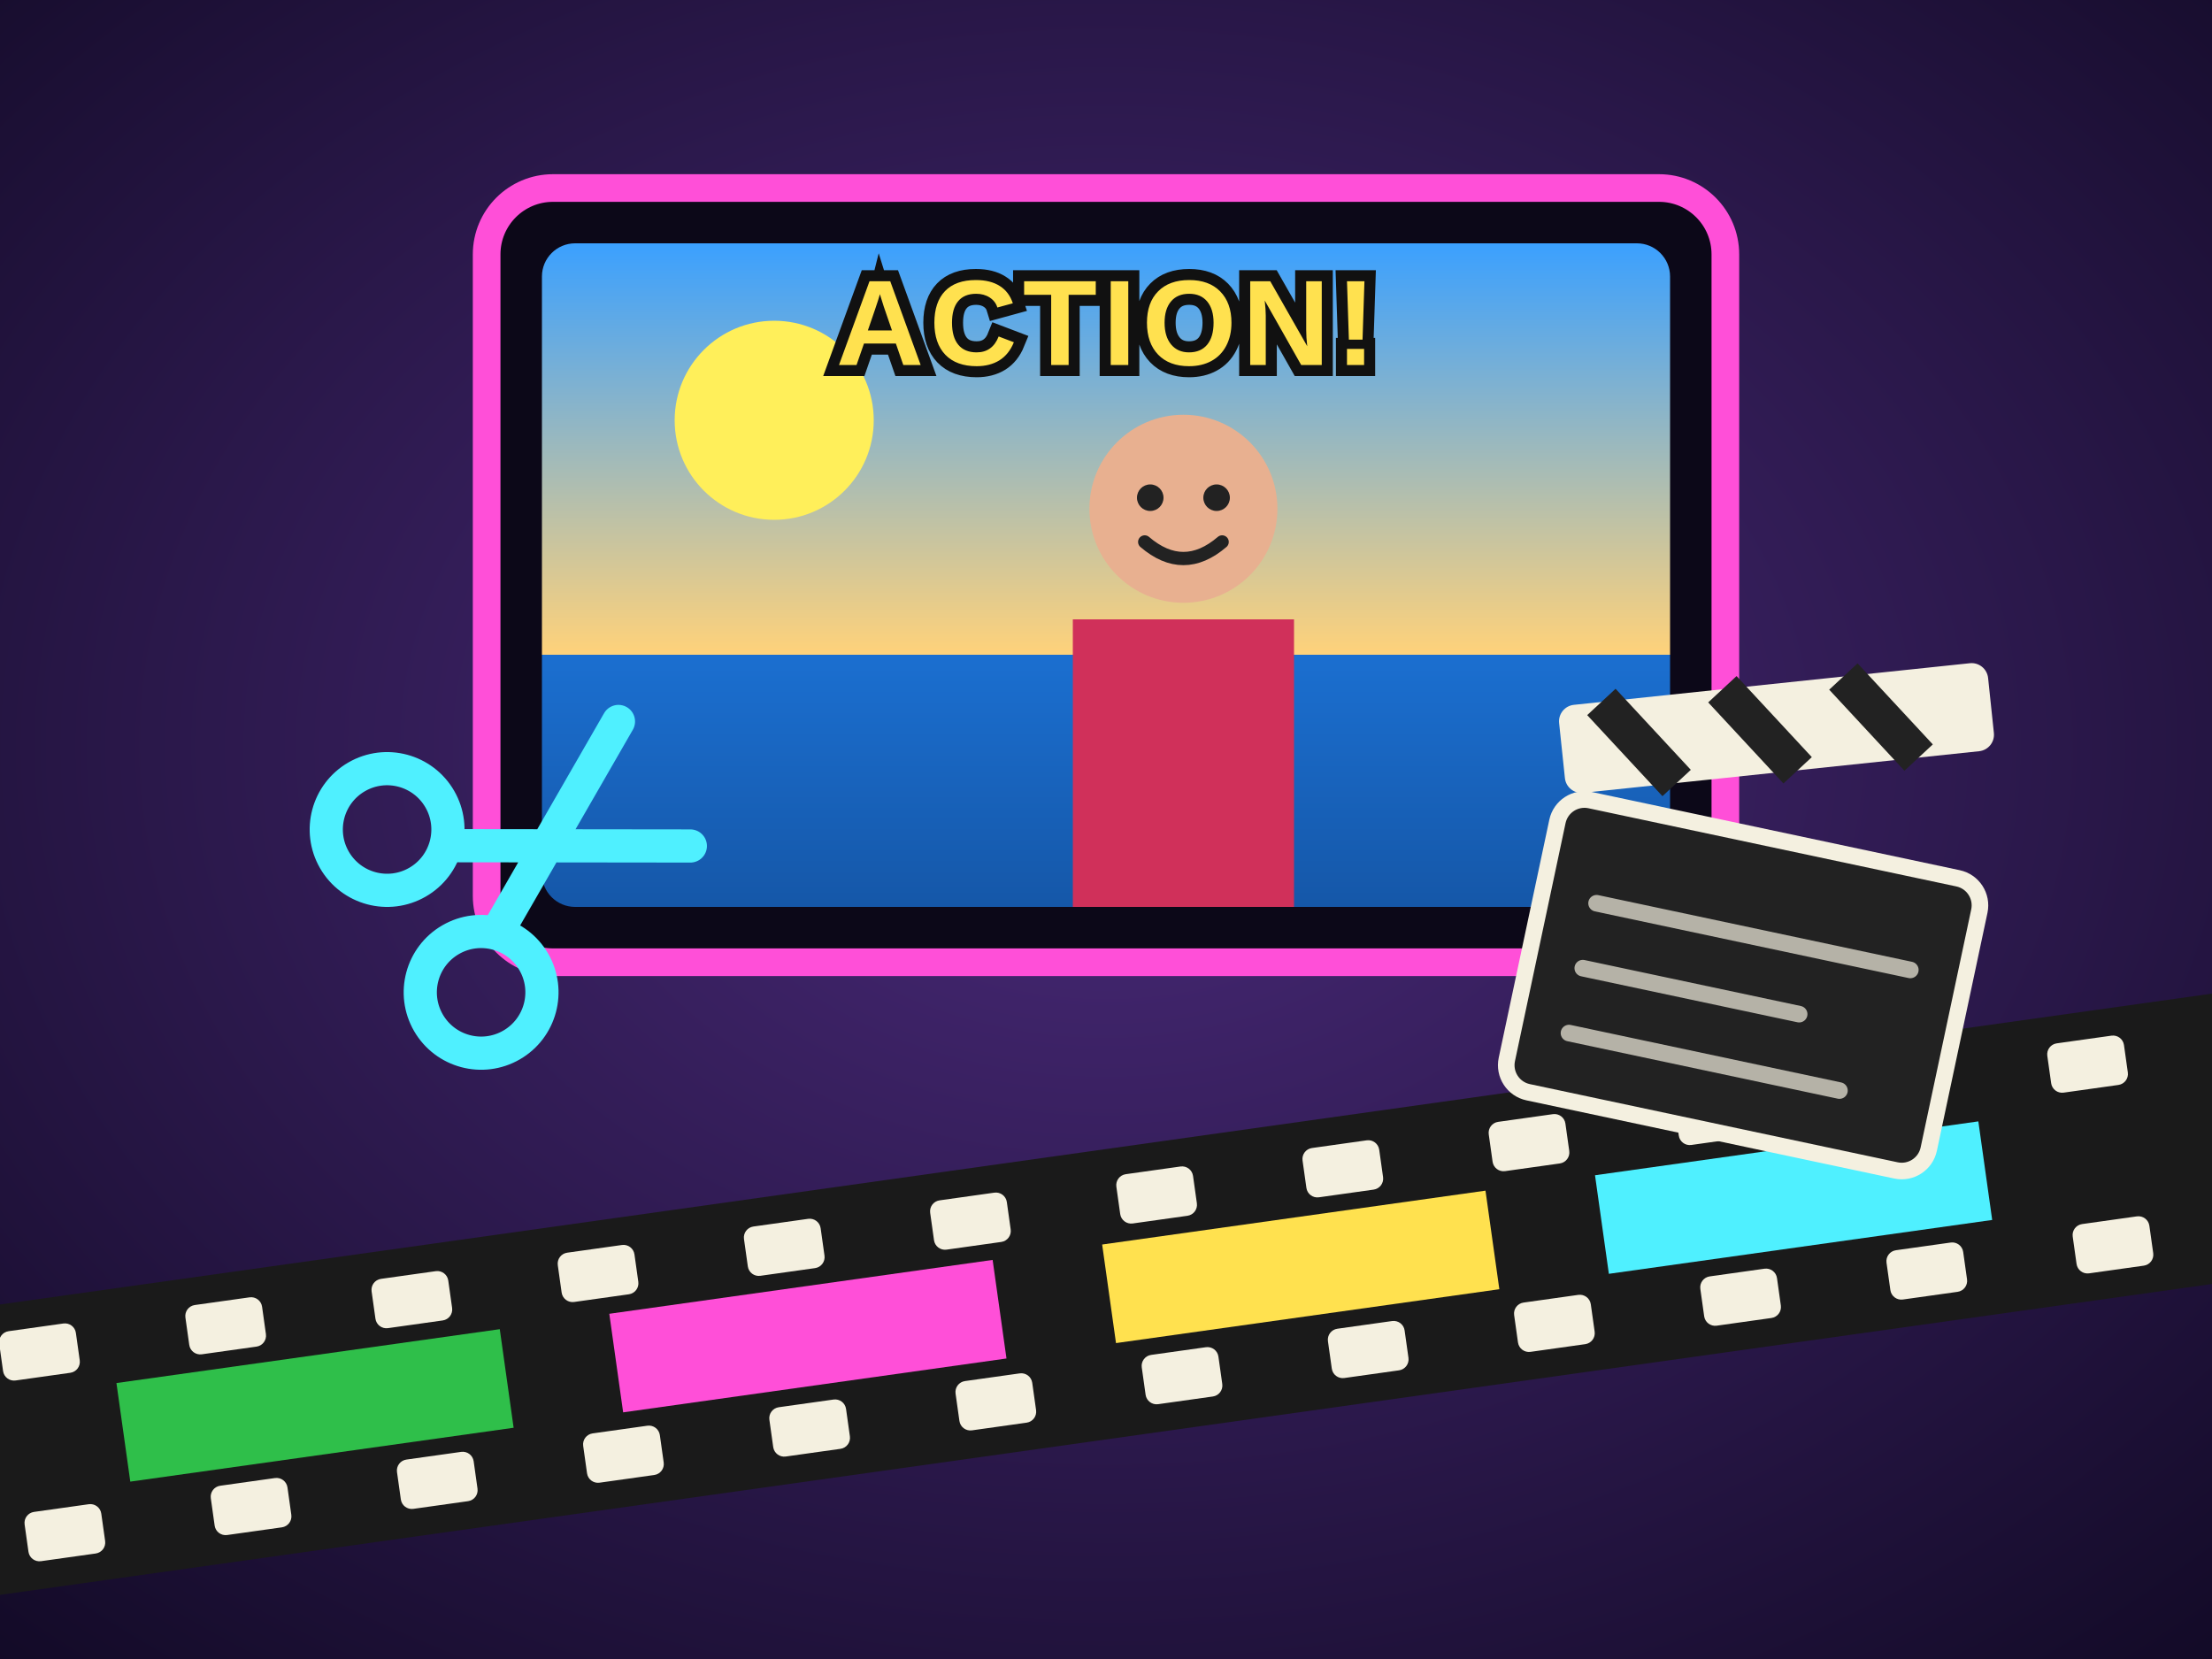
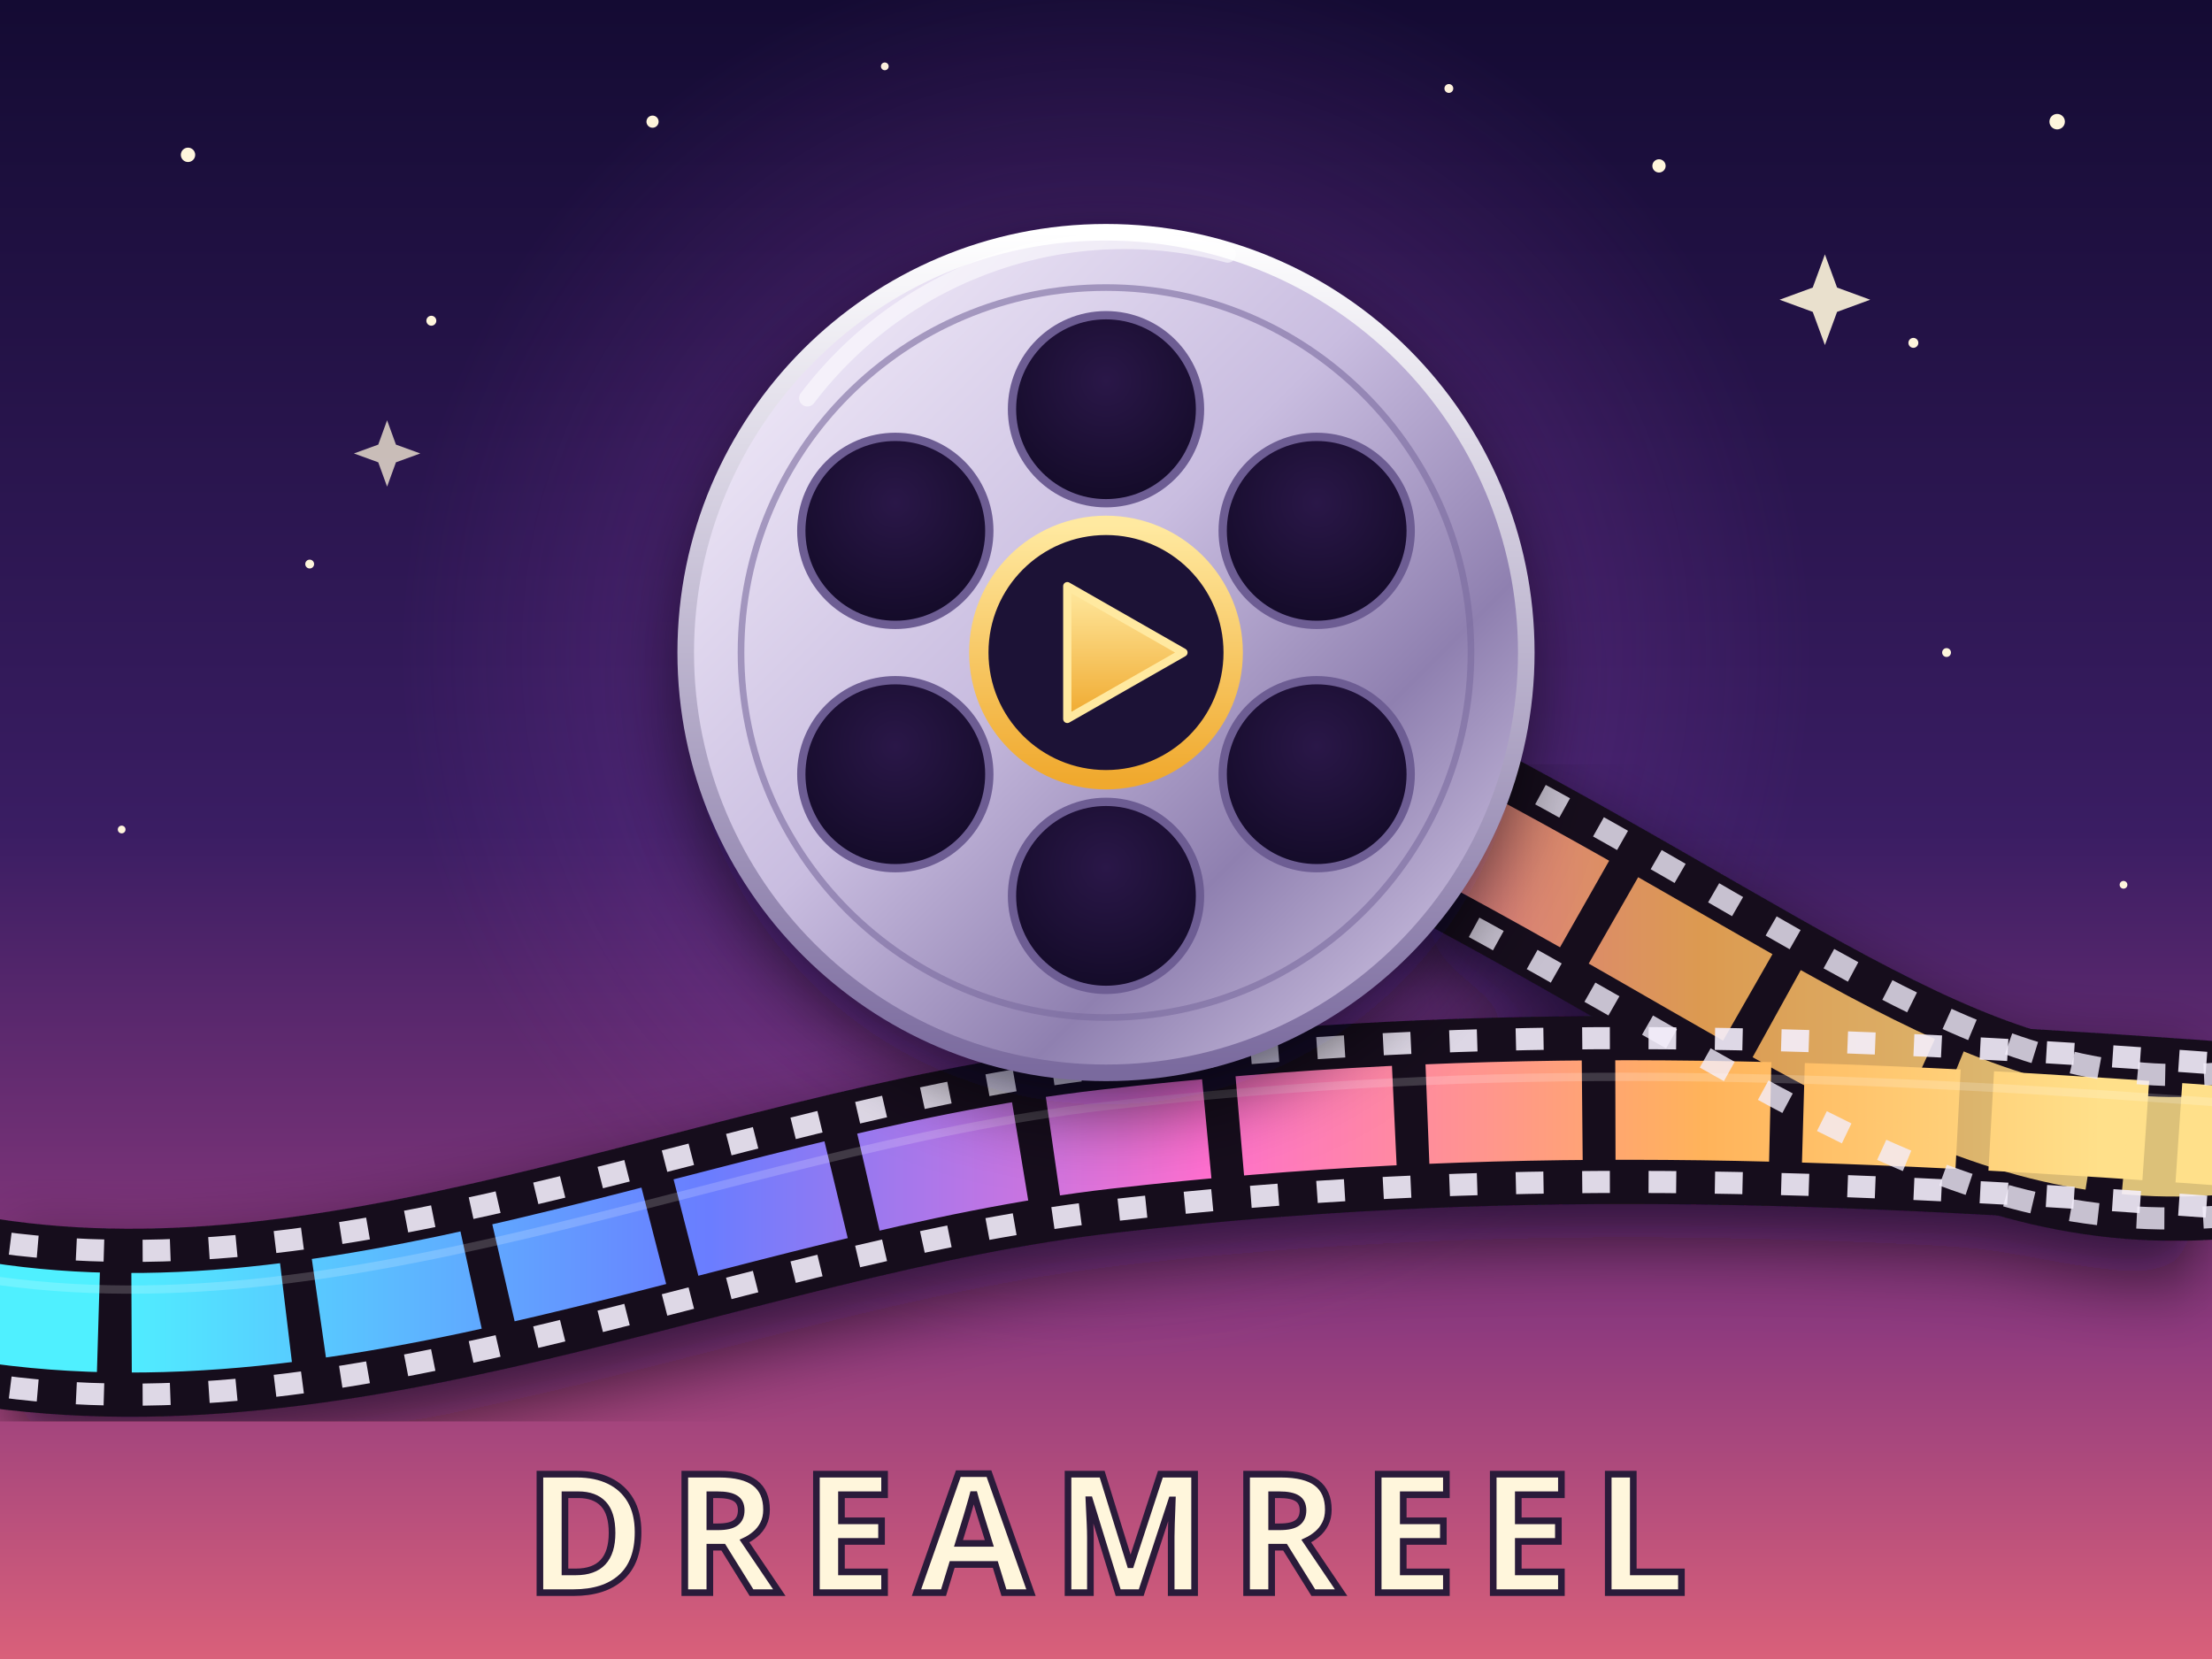
<svg xmlns="http://www.w3.org/2000/svg" viewBox="0 0 400 300">
  <defs>
-     <radialGradient id="bg" cx="0.5" cy="0.45" r="0.75">
-       <stop offset="0" stop-color="#4a2a7a" />
+     <linearGradient id="sky" x1="0" y1="0" x2="0" y2="1">
+       <stop offset="0" stop-color="#140b33" />
+       <stop offset="0.5" stop-color="#3a1d63" />
+       <stop offset="0.8" stop-color="#8e3a7e" />
+       <stop offset="1" stop-color="#d9607a" />
+     </linearGradient>
+     <radialGradient id="glow" cx="0.5" cy="0.5" r="0.5">
+       <stop offset="0" stop-color="#ff9fd8" stop-opacity="0.55" />
+       <stop offset="0.55" stop-color="#b44fd0" stop-opacity="0.18" />
+       <stop offset="1" stop-color="#b44fd0" stop-opacity="0" />
+     </radialGradient>
+     <linearGradient id="metal" x1="0" y1="0" x2="1" y2="1">
+       <stop offset="0" stop-color="#fbf6ff" />
+       <stop offset="0.45" stop-color="#c9bde0" />
+       <stop offset="0.7" stop-color="#8f80b0" />
+       <stop offset="1" stop-color="#e6dcf5" />
+     </linearGradient>
+     <linearGradient id="rim" x1="0" y1="0" x2="0" y2="1">
+       <stop offset="0" stop-color="#ffffff" />
+       <stop offset="1" stop-color="#7a6a9e" />
+     </linearGradient>
+     <radialGradient id="hole" cx="0.5" cy="0.35" r="0.7">
+       <stop offset="0" stop-color="#2a1748" />
      <stop offset="1" stop-color="#120a26" />
    </radialGradient>
-     <linearGradient id="scr" x1="0" y1="0" x2="0" y2="1">
-       <stop offset="0" stop-color="#3aa0ff" />
-       <stop offset="0.62" stop-color="#ffd27a" />
-       <stop offset="0.62" stop-color="#1b6fd0" />
-       <stop offset="1" stop-color="#1557a8" />
+     <linearGradient id="gold" x1="0" y1="0" x2="0" y2="1">
+       <stop offset="0" stop-color="#ffe9a0" />
+       <stop offset="1" stop-color="#f0a92e" />
    </linearGradient>
+     <linearGradient id="frames" gradientUnits="userSpaceOnUse" x1="20" y1="0" x2="380" y2="0">
+       <stop offset="0" stop-color="#4ff0ff" />
+       <stop offset="0.3" stop-color="#6a7dff" />
+       <stop offset="0.55" stop-color="#ff6fcf" />
+       <stop offset="0.8" stop-color="#ffb35a" />
+       <stop offset="1" stop-color="#ffe08a" />
+     </linearGradient>
+     <filter id="soft" x="-20%" y="-20%" width="140%" height="140%">
+       <feDropShadow dx="0" dy="6" stdDeviation="7" flood-color="#07031a" flood-opacity="0.65" />
+     </filter>
  </defs>
-   <rect width="400" height="300" fill="url(#bg)" />
-   <g transform="rotate(-8 200 230)">
-     <rect x="-20" y="208" width="440" height="52" fill="#1a1a1a" />
-     <g fill="#f4f0e0">
-       <rect x="0" y="213" width="14" height="9" rx="2" />
-       <rect x="34" y="213" width="14" height="9" rx="2" />
-       <rect x="68" y="213" width="14" height="9" rx="2" />
-       <rect x="102" y="213" width="14" height="9" rx="2" />
-       <rect x="136" y="213" width="14" height="9" rx="2" />
-       <rect x="170" y="213" width="14" height="9" rx="2" />
-       <rect x="204" y="213" width="14" height="9" rx="2" />
-       <rect x="238" y="213" width="14" height="9" rx="2" />
-       <rect x="272" y="213" width="14" height="9" rx="2" />
-       <rect x="306" y="213" width="14" height="9" rx="2" />
-       <rect x="340" y="213" width="14" height="9" rx="2" />
-       <rect x="374" y="213" width="14" height="9" rx="2" />
-       <rect x="0" y="246" width="14" height="9" rx="2" />
-       <rect x="34" y="246" width="14" height="9" rx="2" />
-       <rect x="68" y="246" width="14" height="9" rx="2" />
-       <rect x="102" y="246" width="14" height="9" rx="2" />
-       <rect x="136" y="246" width="14" height="9" rx="2" />
-       <rect x="170" y="246" width="14" height="9" rx="2" />
-       <rect x="204" y="246" width="14" height="9" rx="2" />
-       <rect x="238" y="246" width="14" height="9" rx="2" />
-       <rect x="272" y="246" width="14" height="9" rx="2" />
-       <rect x="306" y="246" width="14" height="9" rx="2" />
-       <rect x="340" y="246" width="14" height="9" rx="2" />
-       <rect x="374" y="246" width="14" height="9" rx="2" />
-     </g>
-     <rect x="20" y="225" width="70" height="18" fill="#2fbf4a" />
-     <rect x="110" y="225" width="70" height="18" fill="#ff4fd8" />
-     <rect x="200" y="225" width="70" height="18" fill="#ffe14f" />
-     <rect x="290" y="225" width="70" height="18" fill="#4ff0ff" />
+   <rect width="400" height="300" fill="url(#sky)" />
+   <g fill="#fff6dc">
+     <circle cx="34" cy="28" r="1.3" />
+     <circle cx="78" cy="58" r="0.9" />
+     <circle cx="118" cy="22" r="1.1" />
+     <circle cx="300" cy="30" r="1.2" />
+     <circle cx="346" cy="62" r="0.9" />
+     <circle cx="372" cy="22" r="1.4" />
+     <circle cx="56" cy="102" r="0.8" />
+     <circle cx="352" cy="118" r="0.8" />
+     <circle cx="262" cy="16" r="0.8" />
+     <circle cx="160" cy="12" r="0.7" />
+     <circle cx="22" cy="150" r="0.7" />
+     <circle cx="384" cy="160" r="0.7" />
  </g>
-   <rect x="88" y="34" width="224" height="140" rx="12" fill="#0c0818" stroke="#ff4fd8" stroke-width="5" />
-   <rect x="98" y="44" width="204" height="120" rx="6" fill="url(#scr)" />
-   <circle cx="140" cy="76" r="18" fill="#ffef5a" />
-   <circle cx="214" cy="92" r="17" fill="#e8b090" />
-   <path d="M194 112 h40 v52 h-40z" fill="#d0305a" />
-   <circle cx="208" cy="90" r="2.4" fill="#222" />
-   <circle cx="220" cy="90" r="2.4" fill="#222" />
-   <path d="M207 98 q7 6 14 0" stroke="#222" stroke-width="2.4" fill="none" stroke-linecap="round" />
-   <text x="200" y="66" text-anchor="middle" font-family="Arial Black, Arial, sans-serif" font-weight="900" font-size="22" fill="#ffe14f" stroke="#111" stroke-width="4" paint-order="stroke" letter-spacing="1">ACTION!</text>
-   <g transform="translate(286 128) rotate(12)">
-     <rect x="0" y="16" width="78" height="54" rx="5" fill="#222" stroke="#f4f0e0" stroke-width="3" />
-     <g transform="rotate(-18 0 14)">
-       <rect x="0" y="0" width="78" height="16" rx="3" fill="#f4f0e0" />
-       <path d="M8 0 l12 16 M30 0 l12 16 M52 0 l12 16" stroke="#222" stroke-width="7" />
-     </g>
-     <path d="M10 34 h58 M10 46 h40 M10 58 h50" stroke="#f4f0e0" stroke-width="3" stroke-linecap="round" opacity="0.7" />
+   <path d="M330 46 l2.2 6 6 2.2 -6 2.2 -2.2 6 -2.2 -6 -6 -2.2 6 -2.2z" fill="#fff6dc" opacity="0.9" />
+   <path d="M70 76 l1.6 4.4 4.4 1.6 -4.4 1.6 -1.6 4.4 -1.6 -4.4 -4.4 -1.6 4.4 -1.6z" fill="#fff6dc" opacity="0.75" />
+   <circle cx="200" cy="118" r="128" fill="url(#glow)" />
+   <g filter="url(#soft)" fill="none" stroke-linecap="butt">
+     <path d="M262 150 C 330 186, 360 214, 410 206" stroke="#16101f" stroke-width="34" />
+     <path d="M-10 236 C 60 250, 130 214, 200 206 S 330 200, 410 206" stroke="#16101f" stroke-width="34" />
  </g>
-   <g transform="translate(70 150) rotate(-30)" stroke="#4ff0ff" stroke-width="6" fill="none" stroke-linecap="round">
-     <circle cx="0" cy="0" r="11" />
-     <circle cx="0" cy="34" r="11" />
-     <path d="M8 8 L46 30 M8 26 L46 4" />
+   <g fill="none" stroke-linecap="butt">
+     <path d="M-10 236 C 60 250, 130 214, 200 206 S 330 200, 410 206" stroke="url(#frames)" stroke-width="18" stroke-dasharray="28 6" />
+     <path d="M262 150 C 330 186, 360 214, 410 206" stroke="url(#frames)" stroke-width="18" stroke-dasharray="28 6" opacity="0.85" />
+     <path d="M268 138 C 336 174, 364 201, 410 193" stroke="#f4eefc" stroke-width="4" stroke-dasharray="5 7" opacity="0.8" />
+     <path d="M256 162 C 324 198, 356 227, 410 219" stroke="#f4eefc" stroke-width="4" stroke-dasharray="5 7" opacity="0.8" />
+     <path d="M-10 223 C 60 237, 130 201, 200 193 S 330 187, 410 193" stroke="#f4eefc" stroke-width="4" stroke-dasharray="5 7" opacity="0.9" />
+     <path d="M-10 249 C 60 263, 130 227, 200 219 S 330 213, 410 219" stroke="#f4eefc" stroke-width="4" stroke-dasharray="5 7" opacity="0.9" />
+     <path d="M-10 230 C 60 244, 130 208, 200 200 S 330 194, 410 200" stroke="#ffffff" stroke-width="1.5" opacity="0.18" />
  </g>
+   <g filter="url(#soft)">
+     <circle cx="200" cy="118" r="76" fill="url(#metal)" />
+   </g>
+   <circle cx="200" cy="118" r="76" fill="none" stroke="url(#rim)" stroke-width="3" />
+   <circle cx="200" cy="118" r="66" fill="none" stroke="#7a6a9e" stroke-width="1.2" opacity="0.6" />
+   <g fill="url(#hole)" stroke="#6d5d93" stroke-width="1.5">
+     <circle cx="200" cy="74" r="17" />
+     <circle cx="238.1" cy="96" r="17" />
+     <circle cx="238.1" cy="140" r="17" />
+     <circle cx="200" cy="162" r="17" />
+     <circle cx="161.9" cy="140" r="17" />
+     <circle cx="161.9" cy="96" r="17" />
+   </g>
+   <circle cx="200" cy="118" r="23" fill="#1c1236" stroke="url(#gold)" stroke-width="3.5" />
+   <path d="M193 106 L214 118 L193 130 Z" fill="url(#gold)" stroke="#ffe9a0" stroke-width="1.5" stroke-linejoin="round" />
+   <path d="M146 72 A 72 72 0 0 1 222 46" fill="none" stroke="#ffffff" stroke-width="3" stroke-linecap="round" opacity="0.55" />
+   <text x="200" y="288" text-anchor="middle" font-family="Trebuchet MS, Verdana, sans-serif" font-weight="bold" font-size="30" letter-spacing="4" fill="#fff6dc" stroke="#2a1b3a" stroke-width="1.2">DREAMREEL</text>
</svg>
